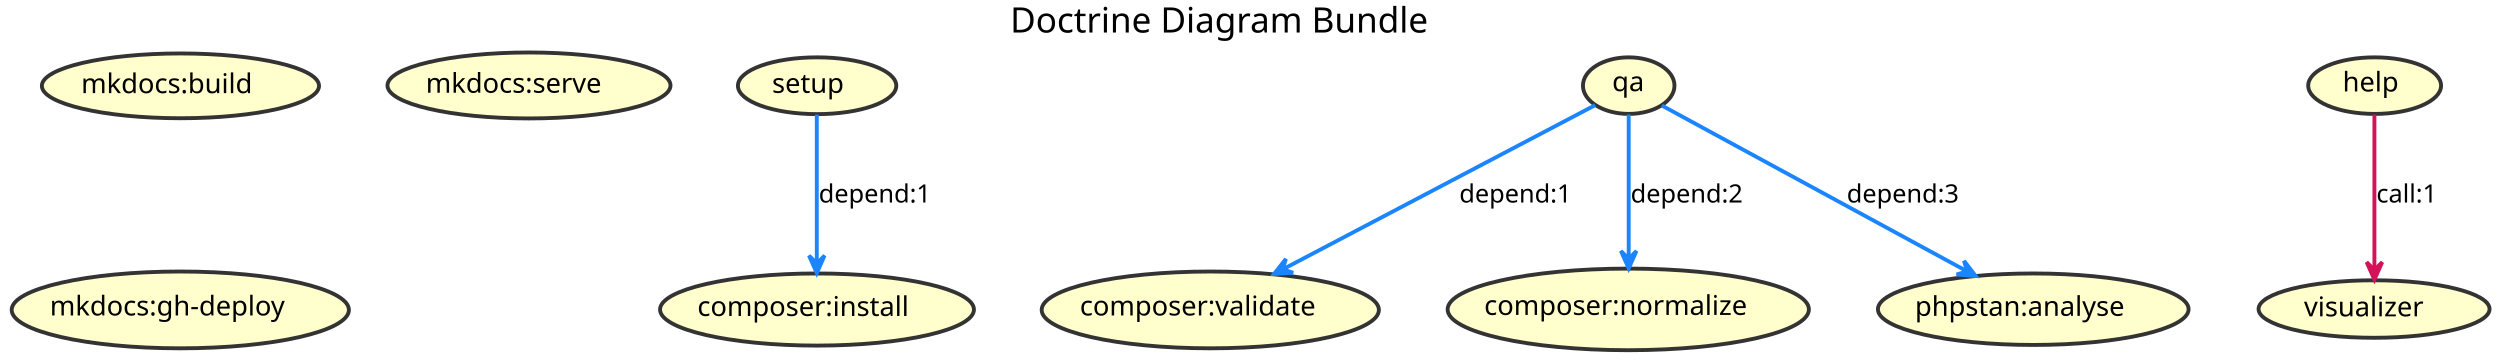
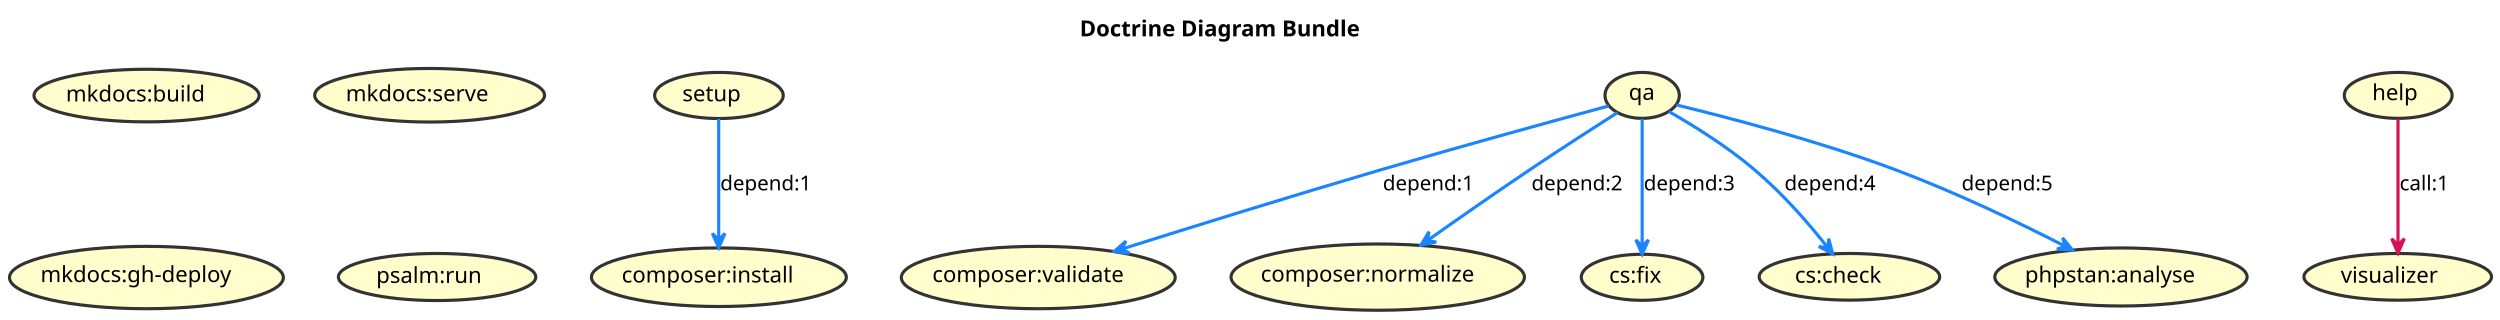
- <svg xmlns="http://www.w3.org/2000/svg" contentScriptType="application/ecmascript" contentStyleType="text/css" height="185px" preserveAspectRatio="none" style="width:1284px;height:185px;background:#FFFFFF;" version="1.1" viewBox="0 0 1284 185" width="1284px" zoomAndPan="magnify">
+ <svg xmlns="http://www.w3.org/2000/svg" contentStyleType="text/css" height="202px" preserveAspectRatio="none" style="width:1581px;height:202px;background:#FFFFFF;" version="1.1" viewBox="0 0 1581 202" width="1581px" zoomAndPan="magnify">
  <defs />
  <g>
-     <text fill="#000000" font-family="sans-serif" font-size="18" lengthAdjust="spacing" textLength="234" x="518.82" y="16.708">Doctrine Diagram Bundle</text>
-     <ellipse cx="419.664" cy="44.034" fill="#FFFECC" rx="40.664" ry="14.581" style="stroke:#333333;stroke-width:2.0;" />
-     <text fill="#000000" font-family="sans-serif" font-size="14" lengthAdjust="spacing" textLength="41" x="396.512" y="47.696">setup</text>
-     <ellipse cx="419.611" cy="158.975" fill="#FFFECC" rx="80.611" ry="18.522" style="stroke:#333333;stroke-width:2.0;" />
-     <text fill="#000000" font-family="sans-serif" font-size="14" lengthAdjust="spacing" textLength="120" x="358.173" y="162.288">composer:install</text>
-     <ellipse cx="836.506" cy="43.977" fill="#FFFECC" rx="23.506" ry="14.524" style="stroke:#333333;stroke-width:2.0;" />
-     <text fill="#000000" font-family="sans-serif" font-size="14" lengthAdjust="spacing" textLength="17" x="828.006" y="46.823">qa</text>
-     <ellipse cx="621.6" cy="159.173" fill="#FFFECC" rx="86.6" ry="19.72" style="stroke:#333333;stroke-width:2.0;" />
-     <text fill="#000000" font-family="sans-serif" font-size="14" lengthAdjust="spacing" textLength="134" x="554.6" y="162.02">composer:validate</text>
-     <ellipse cx="836.277" cy="158.909" fill="#FFFECC" rx="92.777" ry="20.955" style="stroke:#333333;stroke-width:2.0;" />
-     <text fill="#000000" font-family="sans-serif" font-size="14" lengthAdjust="spacing" textLength="148" x="762.277" y="161.755">composer:normalize</text>
-     <ellipse cx="1044.284" cy="158.81" fill="#FFFECC" rx="79.784" ry="18.357" style="stroke:#333333;stroke-width:2.0;" />
-     <text fill="#000000" font-family="sans-serif" font-size="14" lengthAdjust="spacing" textLength="118" x="983.536" y="162.214">phpstan:analyse</text>
-     <ellipse cx="1219.619" cy="43.979" fill="#FFFECC" rx="34.119" ry="14.526" style="stroke:#333333;stroke-width:2.0;" />
-     <text fill="#000000" font-family="sans-serif" font-size="14" lengthAdjust="spacing" textLength="32" x="1203.172" y="46.991">help</text>
-     <ellipse cx="1219.32" cy="158.72" fill="#FFFECC" rx="59.32" ry="14.767" style="stroke:#333333;stroke-width:2.0;" />
-     <text fill="#000000" font-family="sans-serif" font-size="14" lengthAdjust="spacing" textLength="66" x="1183.32" y="162.468">visualizer</text>
-     <ellipse cx="92.678" cy="44.089" fill="#FFFECC" rx="71.178" ry="16.636" style="stroke:#333333;stroke-width:2.0;" />
-     <text fill="#000000" font-family="sans-serif" font-size="14" lengthAdjust="spacing" textLength="96" x="41.678" y="47.836">mkdocs:build</text>
-     <ellipse cx="271.687" cy="43.891" fill="#FFFECC" rx="72.687" ry="16.937" style="stroke:#333333;stroke-width:2.0;" />
-     <text fill="#000000" font-family="sans-serif" font-size="14" lengthAdjust="spacing" textLength="100" x="218.687" y="47.638">mkdocs:serve</text>
-     <ellipse cx="92.6" cy="159.173" fill="#FFFECC" rx="86.6" ry="19.72" style="stroke:#333333;stroke-width:2.0;" />
-     <text fill="#000000" font-family="sans-serif" font-size="14" lengthAdjust="spacing" textLength="134" x="25.6" y="162.02">mkdocs:gh-deploy</text>
-     <path d="M419.5,58.809 C419.5,77.796 419.5,112.144 419.5,135.003 " fill="none" id="setup-to-composer:install" style="stroke:#1A85FF;stroke-width:2.0;" />
-     <polygon fill="#1A85FF" points="419.5,140.266,423.5,131.266,419.5,135.266,415.5,131.266,419.5,140.266" style="stroke:#1A85FF;stroke-width:2.0;" />
-     <text fill="#000000" font-family="sans-serif" font-size="13" lengthAdjust="spacing" textLength="61" x="420.5" y="104.02">depend:1</text>
-     <path d="M819.269,54.009 C784.614,72.223 705.789,113.652 658.79,138.354 " fill="none" id="qa-to-composer:validate" style="stroke:#1A85FF;stroke-width:2.0;" />
-     <polygon fill="#1A85FF" points="654.343,140.691,664.171,140.046,658.769,138.366,660.449,132.964,654.343,140.691" style="stroke:#1A85FF;stroke-width:2.0;" />
-     <text fill="#000000" font-family="sans-serif" font-size="13" lengthAdjust="spacing" textLength="61" x="749.5" y="104.02">depend:1</text>
-     <path d="M836.5,58.809 C836.5,77.141 836.5,109.793 836.5,132.599 " fill="none" id="qa-to-composer:normalize" style="stroke:#1A85FF;stroke-width:2.0;" />
-     <polygon fill="#1A85FF" points="836.5,137.881,840.5,128.881,836.5,132.881,832.5,128.881,836.5,137.881" style="stroke:#1A85FF;stroke-width:2.0;" />
-     <text fill="#000000" font-family="sans-serif" font-size="13" lengthAdjust="spacing" textLength="61" x="837.5" y="104.02">depend:2</text>
-     <path d="M853.522,54.2 C887.666,72.75 965.096,114.816 1010.18,139.307 " fill="none" id="qa-to-phpstan:analyse" style="stroke:#1A85FF;stroke-width:2.0;" />
-     <polygon fill="#1A85FF" points="1014.71,141.767,1008.71,133.957,1010.316,139.381,1004.892,140.987,1014.71,141.767" style="stroke:#1A85FF;stroke-width:2.0;" />
-     <text fill="#000000" font-family="sans-serif" font-size="13" lengthAdjust="spacing" textLength="61" x="948.5" y="104.02">depend:3</text>
-     <path d="M1219.5,58.809 C1219.5,78.778 1219.5,115.738 1219.5,138.454 " fill="none" id="help-to-visualizer" style="stroke:#D41159;stroke-width:2.0;" />
-     <polygon fill="#D41159" points="1219.5,143.627,1223.5,134.627,1219.5,138.627,1215.5,134.627,1219.5,143.627" style="stroke:#D41159;stroke-width:2.0;" />
-     <text fill="#000000" font-family="sans-serif" font-size="13" lengthAdjust="spacing" textLength="34" x="1220.5" y="104.02">call:1</text>
+     <text fill="#000000" font-family="sans-serif" font-size="14" font-weight="bold" lengthAdjust="spacing" textLength="202" x="682.82" y="22.995">Doctrine Diagram Bundle</text>
+     <g id="elem_setup">
+       <ellipse cx="454.664" cy="60.378" fill="#FFFECC" rx="40.664" ry="14.581" style="stroke:#333333;stroke-width:2.0;" />
+       <text fill="#000000" font-family="sans-serif" font-size="14" lengthAdjust="spacing" textLength="41" x="431.512" y="64.04">setup</text>
+     </g>
+     <g id="elem_composer:install">
+       <ellipse cx="454.611" cy="175.319" fill="#FFFECC" rx="80.611" ry="18.522" style="stroke:#333333;stroke-width:2.0;" />
+       <text fill="#000000" font-family="sans-serif" font-size="14" lengthAdjust="spacing" textLength="120" x="393.173" y="178.632">composer:install</text>
+     </g>
+     <g id="elem_qa">
+       <ellipse cx="1038.506" cy="60.321" fill="#FFFECC" rx="23.506" ry="14.524" style="stroke:#333333;stroke-width:2.0;" />
+       <text fill="#000000" font-family="sans-serif" font-size="14" lengthAdjust="spacing" textLength="17" x="1030.006" y="63.167">qa</text>
+     </g>
+     <g id="elem_composer:validate">
+       <ellipse cx="656.6" cy="175.517" fill="#FFFECC" rx="86.6" ry="19.72" style="stroke:#333333;stroke-width:2.0;" />
+       <text fill="#000000" font-family="sans-serif" font-size="14" lengthAdjust="spacing" textLength="134" x="589.6" y="178.363">composer:validate</text>
+     </g>
+     <g id="elem_composer:normalize">
+       <ellipse cx="871.277" cy="175.252" fill="#FFFECC" rx="92.777" ry="20.955" style="stroke:#333333;stroke-width:2.0;" />
+       <text fill="#000000" font-family="sans-serif" font-size="14" lengthAdjust="spacing" textLength="148" x="797.277" y="178.099">composer:normalize</text>
+     </g>
+     <g id="elem_cs:fix">
+       <ellipse cx="1038.453" cy="175.352" fill="#FFFECC" rx="38.453" ry="14.556" style="stroke:#333333;stroke-width:2.0;" />
+       <text fill="#000000" font-family="sans-serif" font-size="14" lengthAdjust="spacing" textLength="38" x="1017.59" y="178.806">cs:fix</text>
+     </g>
+     <g id="elem_cs:check">
+       <ellipse cx="1169.58" cy="175.048" fill="#FFFECC" rx="57.08" ry="14.751" style="stroke:#333333;stroke-width:2.0;" />
+       <text fill="#000000" font-family="sans-serif" font-size="14" lengthAdjust="spacing" textLength="63" x="1135.08" y="178.796">cs:check</text>
+     </g>
+     <g id="elem_phpstan:analyse">
+       <ellipse cx="1341.284" cy="175.154" fill="#FFFECC" rx="79.784" ry="18.357" style="stroke:#333333;stroke-width:2.0;" />
+       <text fill="#000000" font-family="sans-serif" font-size="14" lengthAdjust="spacing" textLength="118" x="1280.536" y="178.558">phpstan:analyse</text>
+     </g>
+     <g id="elem_help">
+       <ellipse cx="1516.619" cy="60.323" fill="#FFFECC" rx="34.119" ry="14.526" style="stroke:#333333;stroke-width:2.0;" />
+       <text fill="#000000" font-family="sans-serif" font-size="14" lengthAdjust="spacing" textLength="32" x="1500.172" y="63.335">help</text>
+     </g>
+     <g id="elem_visualizer">
+       <ellipse cx="1516.32" cy="175.064" fill="#FFFECC" rx="59.32" ry="14.767" style="stroke:#333333;stroke-width:2.0;" />
+       <text fill="#000000" font-family="sans-serif" font-size="14" lengthAdjust="spacing" textLength="66" x="1480.32" y="178.812">visualizer</text>
+     </g>
+     <g id="elem_mkdocs:build">
+       <ellipse cx="92.678" cy="60.432" fill="#FFFECC" rx="71.178" ry="16.636" style="stroke:#333333;stroke-width:2.0;" />
+       <text fill="#000000" font-family="sans-serif" font-size="14" lengthAdjust="spacing" textLength="96" x="41.678" y="64.18">mkdocs:build</text>
+     </g>
+     <g id="elem_mkdocs:serve">
+       <ellipse cx="271.687" cy="60.234" fill="#FFFECC" rx="72.687" ry="16.937" style="stroke:#333333;stroke-width:2.0;" />
+       <text fill="#000000" font-family="sans-serif" font-size="14" lengthAdjust="spacing" textLength="100" x="218.687" y="63.982">mkdocs:serve</text>
+     </g>
+     <g id="elem_mkdocs:gh-deploy">
+       <ellipse cx="92.6" cy="175.517" fill="#FFFECC" rx="86.6" ry="19.72" style="stroke:#333333;stroke-width:2.0;" />
+       <text fill="#000000" font-family="sans-serif" font-size="14" lengthAdjust="spacing" textLength="134" x="25.6" y="178.363">mkdocs:gh-deploy</text>
+     </g>
+     <g id="elem_psalm:run">
+       <ellipse cx="276.41" cy="175.179" fill="#FFFECC" rx="62.41" ry="14.882" style="stroke:#333333;stroke-width:2.0;" />
+       <text fill="#000000" font-family="sans-serif" font-size="14" lengthAdjust="spacing" textLength="71" x="237.91" y="178.926">psalm:run</text>
+     </g>
+     <g id="link_setup_composer:install">
+       <path d="M454.5,75.153 C454.5,95.662 454.5,128.094 454.5,150.61 " fill="none" id="setup-to-composer:install" style="stroke:#1A85FF;stroke-width:2.0;" />
+       <polygon fill="#1A85FF" points="454.5,156.61,458.5,147.61,454.5,151.61,450.5,147.61,454.5,156.61" style="stroke:#1A85FF;stroke-width:2.0;" />
+       <text fill="#000000" font-family="sans-serif" font-size="13" lengthAdjust="spacing" textLength="61" x="455.5" y="120.364">depend:1</text>
+     </g>
+     <g id="link_qa_composer:validate">
+       <path d="M1017.35,66.993 C985.905,75.506 925.002,92.17 873.5,107.297 C815.241,124.408 754.27,143.375 710.372,157.209 " fill="none" id="qa-to-composer:validate" style="stroke:#1A85FF;stroke-width:2.0;" />
+       <polygon fill="#1A85FF" points="704.65,159.013,714.436,160.123,709.419,157.51,712.032,152.493,704.65,159.013" style="stroke:#1A85FF;stroke-width:2.0;" />
+       <text fill="#000000" font-family="sans-serif" font-size="13" lengthAdjust="spacing" textLength="61" x="874.5" y="120.364">depend:1</text>
+     </g>
+     <g id="link_qa_composer:normalize">
+       <path d="M1022.89,71.195 C1008.43,80.408 986.39,94.591 967.5,107.297 C944.058,123.064 922.671,137.999 903.538,151.522 " fill="none" id="qa-to-composer:normalize" style="stroke:#1A85FF;stroke-width:2.0;" />
+       <polygon fill="#1A85FF" points="898.638,154.985,908.296,153.057,902.721,152.099,903.679,146.524,898.638,154.985" style="stroke:#1A85FF;stroke-width:2.0;" />
+       <text fill="#000000" font-family="sans-serif" font-size="13" lengthAdjust="spacing" textLength="61" x="968.5" y="120.364">depend:2</text>
+     </g>
+     <g id="link_qa_cs:fix">
+       <path d="M1038.5,75.153 C1038.5,96.959 1038.5,133.024 1038.5,154.68 " fill="none" id="qa-to-cs:fix" style="stroke:#1A85FF;stroke-width:2.0;" />
+       <polygon fill="#1A85FF" points="1038.5,160.68,1042.5,151.68,1038.5,155.68,1034.5,151.68,1038.5,160.68" style="stroke:#1A85FF;stroke-width:2.0;" />
+       <text fill="#000000" font-family="sans-serif" font-size="13" lengthAdjust="spacing" textLength="61" x="1039.5" y="120.364">depend:3</text>
+     </g>
+     <g id="link_qa_cs:check">
+       <path d="M1055.44,70.55 C1070.4,79.111 1092.42,92.689 1109.5,107.297 C1128.72,123.741 1143.915,141.5 1155.225,155.779 " fill="none" id="qa-to-cs:check" style="stroke:#1A85FF;stroke-width:2.0;" />
+       <polygon fill="#1A85FF" points="1158.95,160.482,1156.497,150.943,1155.845,156.562,1150.226,155.91,1158.95,160.482" style="stroke:#1A85FF;stroke-width:2.0;" />
+       <text fill="#000000" font-family="sans-serif" font-size="13" lengthAdjust="spacing" textLength="61" x="1128.5" y="120.364">depend:4</text>
+     </g>
+     <g id="link_qa_phpstan:analyse">
+       <path d="M1060.07,66.344 C1091.14,73.871 1150.06,89.117 1198.5,107.297 C1238.16,122.181 1276.685,140.777 1305.245,155.345 " fill="none" id="qa-to-phpstan:analyse" style="stroke:#1A85FF;stroke-width:2.0;" />
+       <polygon fill="#1A85FF" points="1310.59,158.071,1304.39,150.418,1306.136,155.799,1300.755,157.545,1310.59,158.071" style="stroke:#1A85FF;stroke-width:2.0;" />
+       <text fill="#000000" font-family="sans-serif" font-size="13" lengthAdjust="spacing" textLength="61" x="1240.5" y="120.364">depend:5</text>
+     </g>
+     <g id="link_help_visualizer">
+       <path d="M1516.5,75.153 C1516.5,96.723 1516.5,132.117 1516.5,153.971 " fill="none" id="help-to-visualizer" style="stroke:#D41159;stroke-width:2.0;" />
+       <polygon fill="#D41159" points="1516.5,159.971,1520.5,150.971,1516.5,154.971,1512.5,150.971,1516.5,159.971" style="stroke:#D41159;stroke-width:2.0;" />
+       <text fill="#000000" font-family="sans-serif" font-size="13" lengthAdjust="spacing" textLength="34" x="1517.5" y="120.364">call:1</text>
+     </g>
  </g>
</svg>
